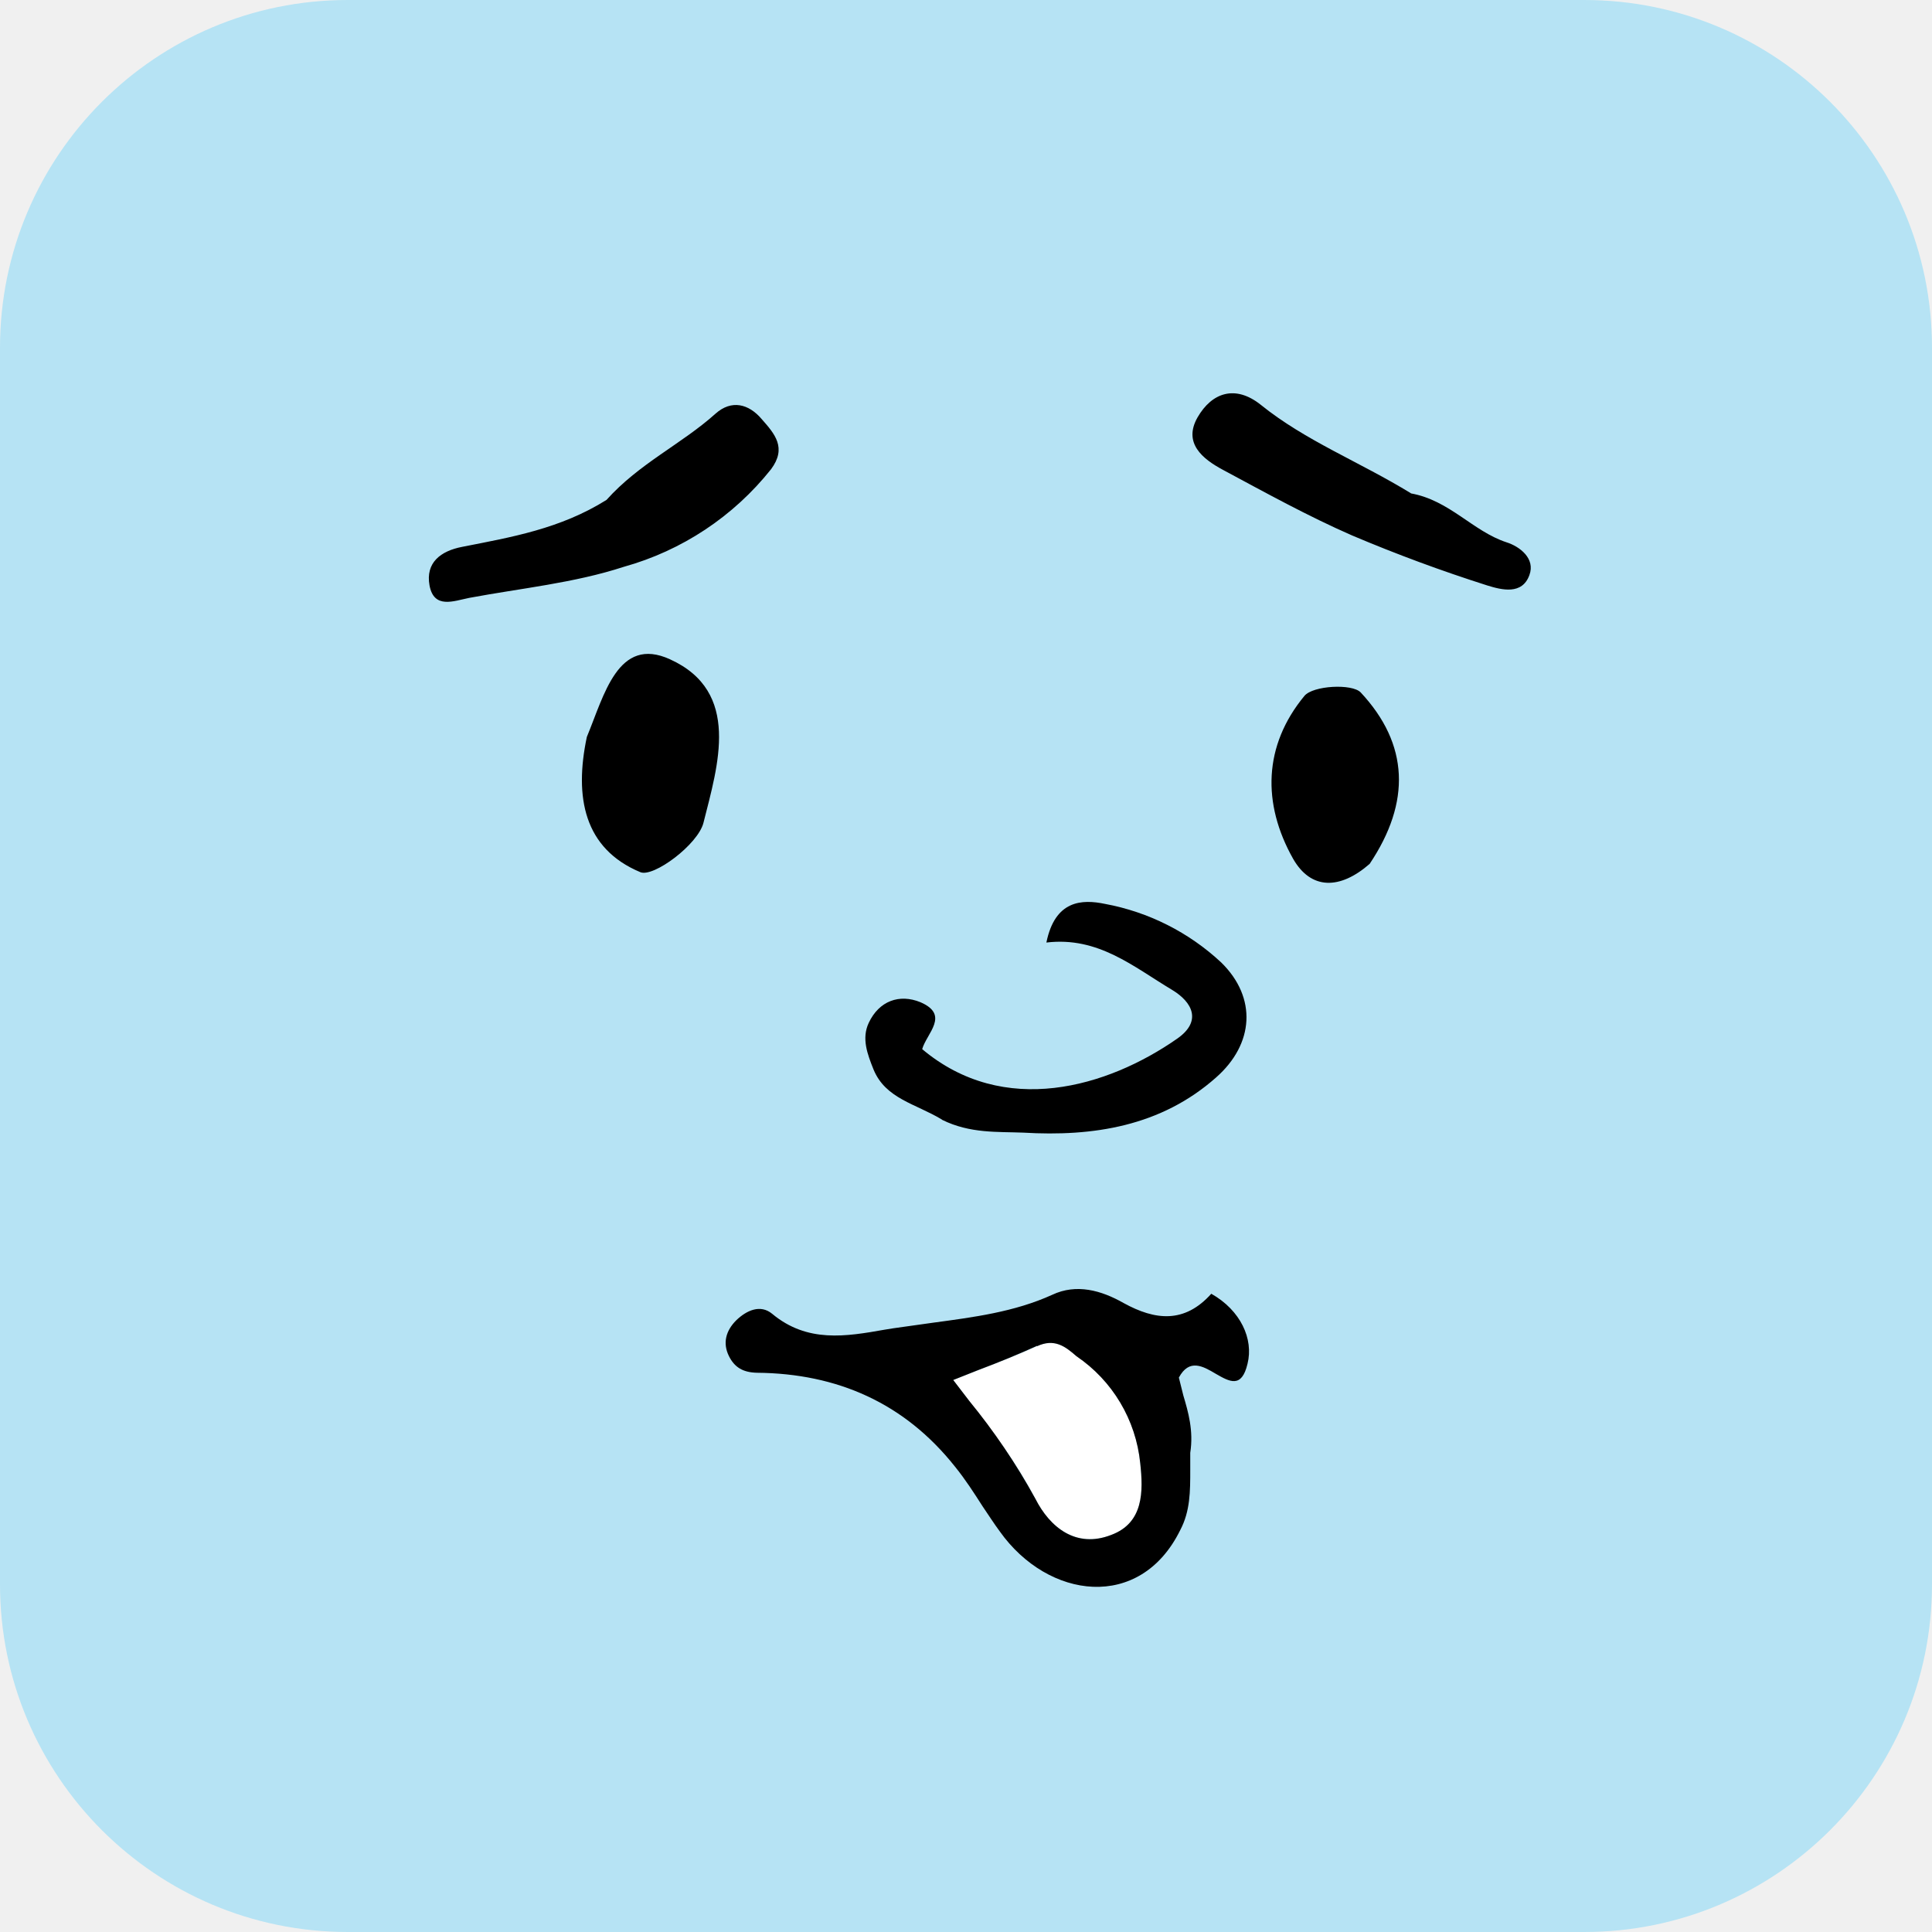
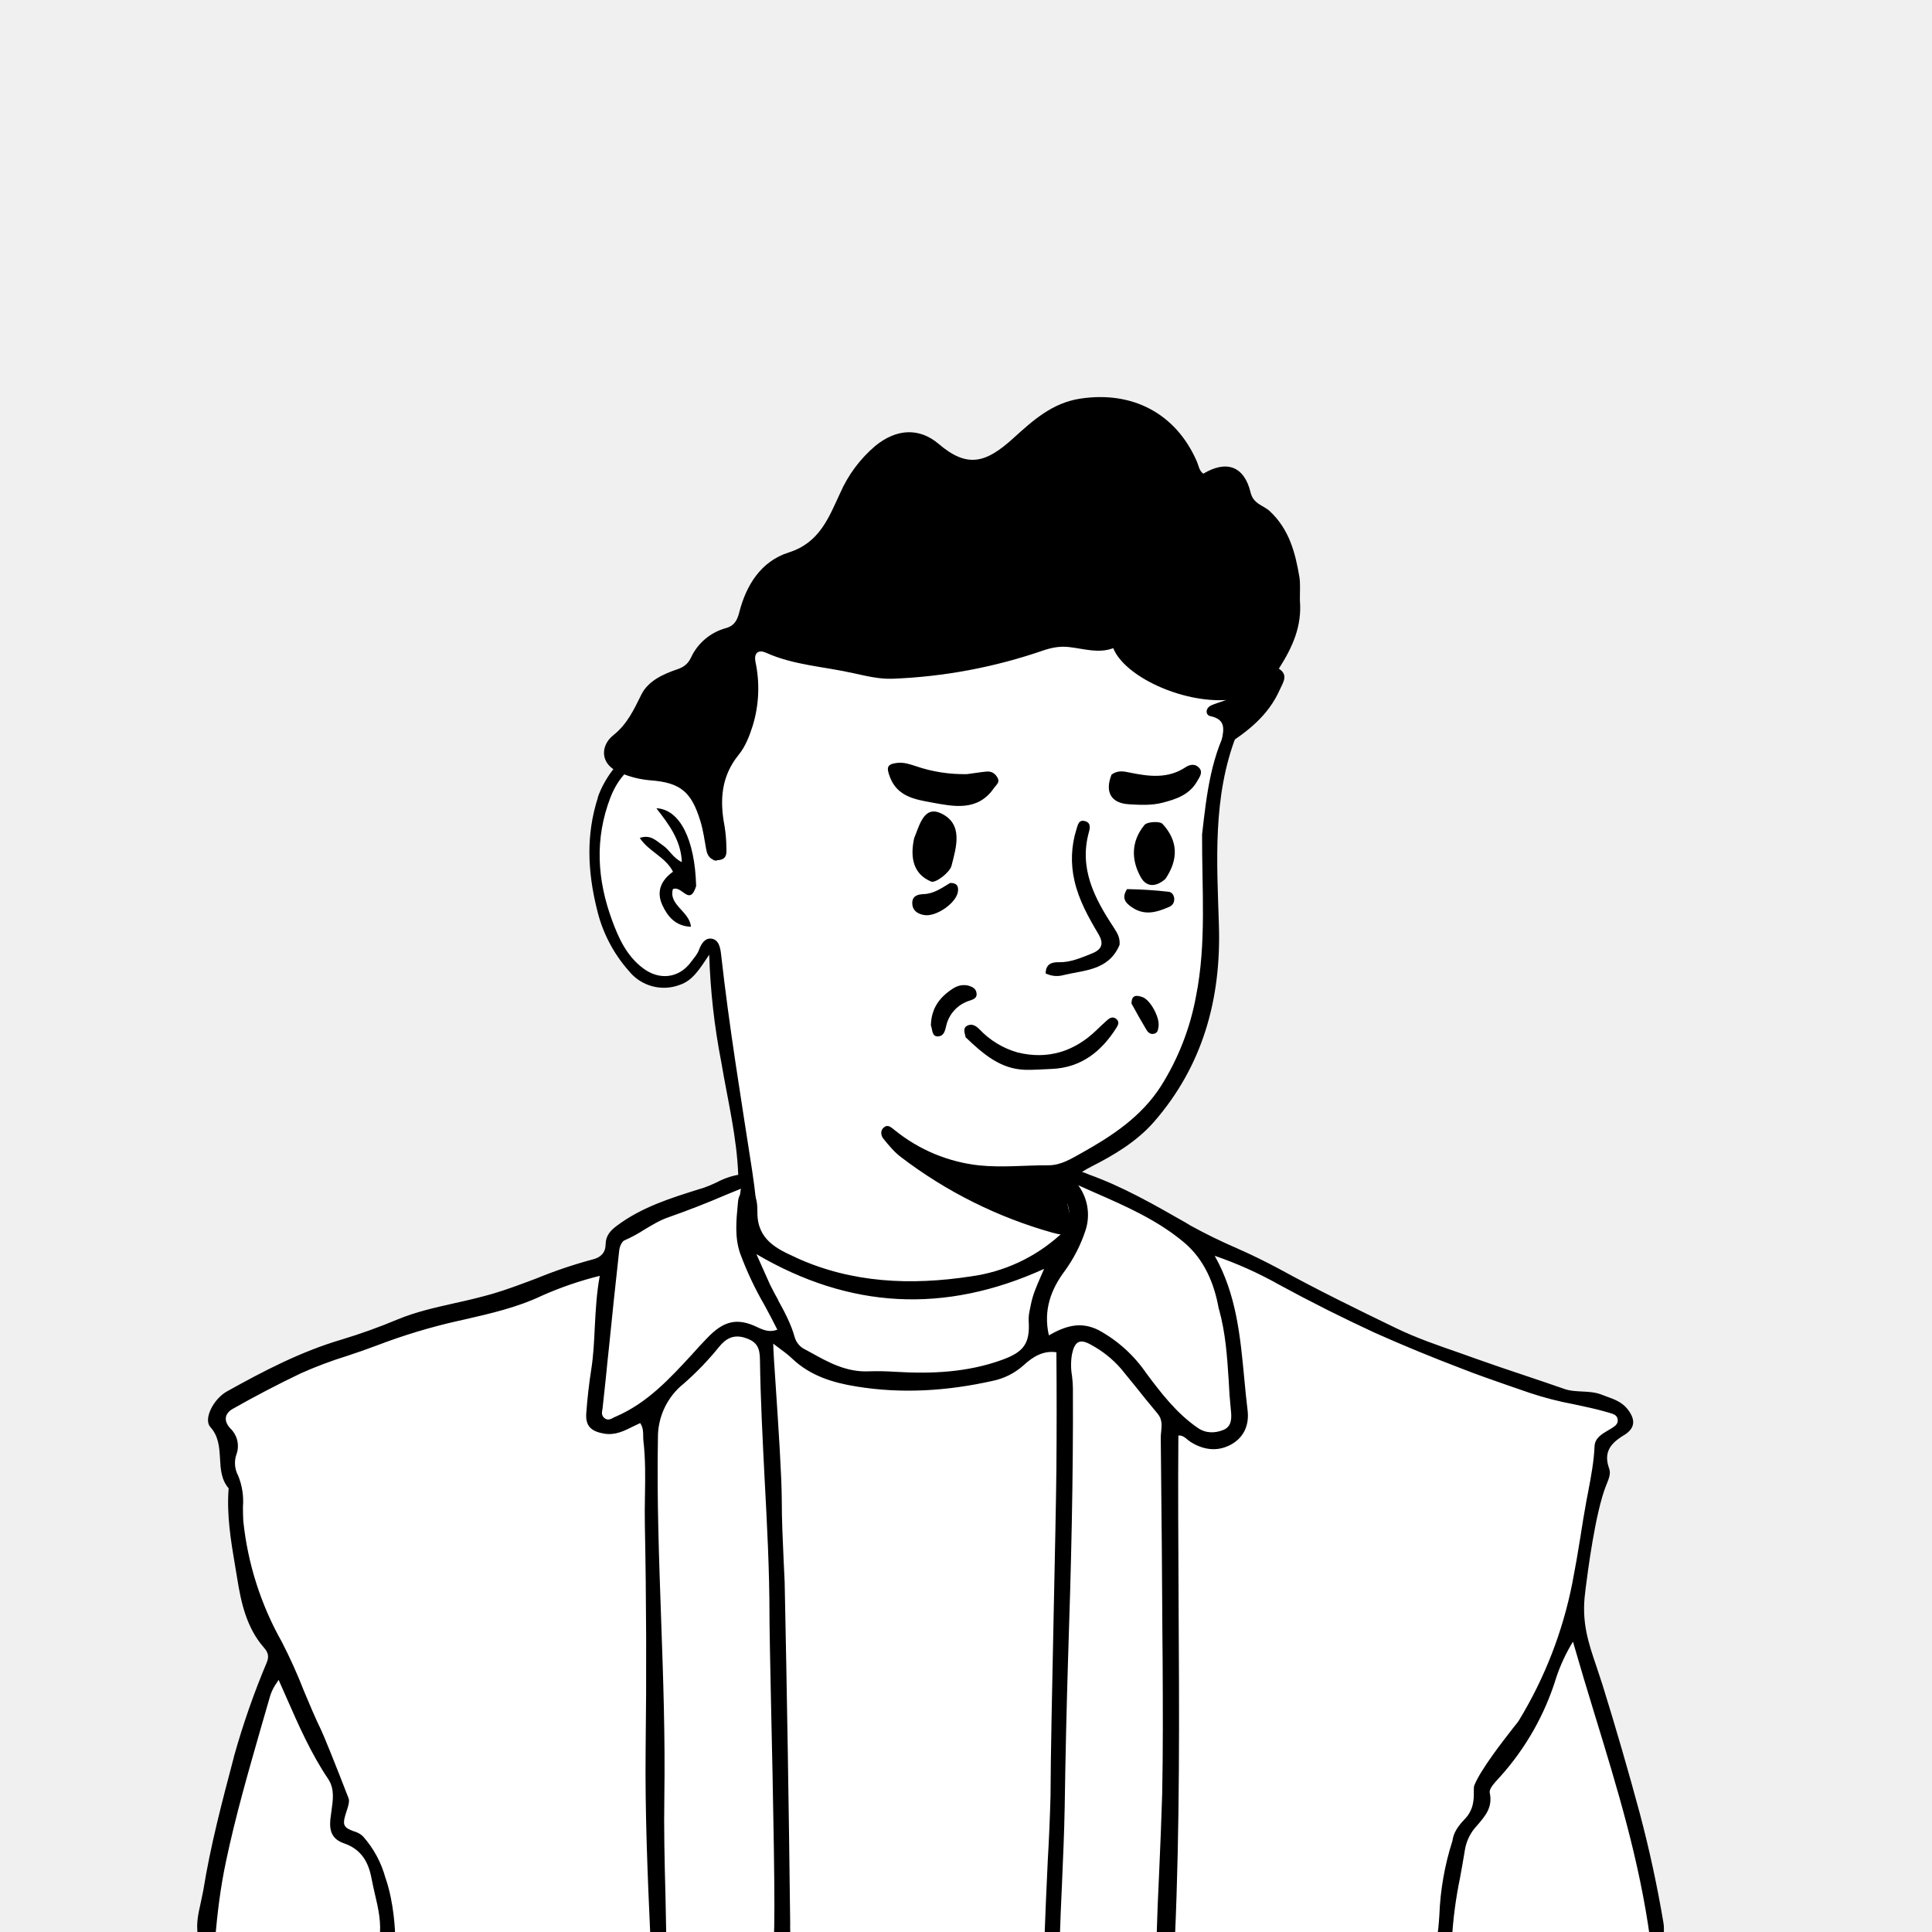
- <svg xmlns="http://www.w3.org/2000/svg" viewBox="0 0 560 560" fill="none" shape-rendering="auto">
-   <mask id="viewboxMask">
-     <rect width="560" height="560" rx="100.8" ry="100.8" x="0" y="0" fill="#fff" />
-   </mask>
-   <g mask="url(#viewboxMask)">
-     <rect fill="#b6e3f4" width="560" height="560" x="0" y="0" />
-     <g transform="translate(136 328)">
-       <path d="M176 65c-3.3-2.8-6.4-5.1-11.4-2.8-7.9 3.6-16.1 6.5-24.3 9.8 8.5 11.3 17.4 21.9 23.8 34.4 4.2 8.3 11.8 14.4 22 10.5 9.4-3.5 9.3-12.6 8.4-20.7A42.6 42.6 0 0 0 176 65Z" fill="#fff" />
-       <path fill-rule="evenodd" clip-rule="evenodd" d="M209 98v-4.9c1-6.4-.6-11.9-2-16.6l-1.3-5.2c3-5.6 7-3.3 10.7-1.1 4 2.3 7.5 4.3 9.2-2.9 1.8-7.2-2-15.5-10.5-20.3-7.8 8.7-16.3 7.7-25.4 2.7C183.2 46 176 44 169 47.3c-11 5-22.8 6.5-34.6 8.1L123 57l-2.5.4c-11.3 2-22.5 3.9-32.7-4.6-3.4-2.8-7.4-1-10.4 1.9-3 3-4 6.6-2.1 10.4 1.6 3.2 4 4.7 8.1 4.8 23.3.2 42.8 8.8 57.4 27.2 3 3.7 5.5 7.6 8 11.5 1.7 2.5 3.3 5 5 7.3 14 19.7 40.7 23.2 52.3-.4C209 110 209 104.3 209 98Zm-44.4-35.8c5-2.3 8.1 0 11.4 2.9a42.6 42.6 0 0 1 18.5 31c.9 8.2 1 17.3-8.4 20.8-10.2 4-17.8-2.2-22-10.5A185.7 185.7 0 0 0 144.9 78l-4.6-6 7.3-2.9a281 281 0 0 0 17-7Z" fill="#000" />
+ <svg xmlns="http://www.w3.org/2000/svg" viewBox="0 0 1744 1744" fill="none" shape-rendering="auto" aria-hidden="true">
+   <defs>
+     <g id="head-variant01-c695ad5a">
+       <path d="M553 723.7c-99 297-363.7 388.6-503.6 19.8-19.3-50.7 31-69.5 66.2-91.9 24.1-15.3 36.8-28.5 35.3-42.2C144 545 114 365.6 114 365.6l-3-5.8s.7-1.6-2.2 1.2c-3 3-9.9 34.2-37 34.2-24.5 0-49.2-10.9-61-86.3C6.3 281.6 8.7 210 39 197c12.5-5.3 24-7.2 35.2-.8s-13-22 112-126C267.5 2.4 395.8-7.5 447.6 4S551 40.8 574 94.5c27.8 65-25.9 114.3-14 262.5-2.2 53.6.8 171.2-146.6 210.6-28 7.5-19.3 48.4 22.7 58.4 67 21 117 72.3 117 97.9" fill="#ffffff" />
+       <path d="M7.6 228.9c5.2-16.1 23.7-44.7 42.2-42C71.7 185 83.8 198 94 213a140 140 0 0 1 22.4 61.5c.5 3.7 1 7.6-1.2 11.3-4.5.6-4.9-3-5-5.6-.5-20.7-9.7-38.7-18.9-56.1-6.6-12.5-16.2-24.6-31.4-27.6-17.2-3.5-33 12-40.8 32.2-14.5 37.6-12 74.6 1.4 111 5.8 15.9 13.1 32.1 27.8 43.2 14.8 11.3 32.7 9.3 43.6-5.7 2.5-3.4 5.6-6.7 7-10.6 2.1-5.7 5.4-11 11.3-10.3 6.8 1 8 8.3 8.7 14C126.2 436 137 501 147 566c2.6 17.1 5.6 41.7 3.6 52.1-.7 3.7 0 7-4.5 7.8-4.9.7-7-2.1-7.7-6.5-2.3-17-3-23.6-4-49.6-1.2-34.3-9.6-68-15.3-102a604 604 0 0 1-10.9-97c-8.5 12.7-14.8 23.3-26.5 27.2a40.5 40.5 0 0 1-46.1-12.6 128 128 0 0 1-28.8-55.8c-8.4-34-9.9-67.1.9-100.6m572.7-71.5c6.5 4.4 5.7 10 3.7 15.2-21.6 55.7-17.6 113.8-15.8 171.6 2.1 66.4-14.5 126.8-58.7 177.5-15.4 17.6-35.8 29.8-56.5 40.3-21.4 11-25.9 20.1-19.2 43.6 1.3 4.7 4.4 9.6-.2 14.4s-9.8 3.1-15.4 1.7a406 406 0 0 1-137-68.3c-6-4.5-11-10.6-15.8-16.5-2.5-3-3-7.8.5-10.4 3.7-2.9 6.4.1 9.8 2.7A146 146 0 0 0 352 561c21 2.1 41.5-.2 62.3-.1 11.5 0 20.6-5.9 29.5-10.8 27.8-15.5 54.3-32.8 72.2-60.7a230 230 0 0 0 31.6-80.9c9.6-48 5.3-96.6 5.5-146.2 4.2-36.9 8.1-72.7 27.3-104.8M60.6 238.6c21 1 34.7 28 35.8 70.3-6 18.8-12.8-1-21 2.7-4 14.5 15.1 20 16.3 34-14-.6-21.1-9.3-25.9-19.8-5.5-12.2-1-22.2 9.7-29.9-6.7-13.4-21.7-18-30-30.5 10-3.5 15.1 2.9 21 6.8 5.9 4 9 11.3 17 15-.8-19.8-11.7-34-23-48.6" fill="#000000" />
    </g>
-     <g transform="translate(246 125)">
-       <path d="M27 199.5c-7.6-4.6-16.3-6-19.8-14.5-1.8-4.5-3.5-9-1.4-13.5 3-6.4 8.9-8.5 15-6 8.6 3.7 1.8 9 .5 13.6C45 199 75 190.2 95.3 176c7.1-5 4.4-10.5-1.6-14.1-11.2-6.7-21.4-15.5-36.4-13.7 2.5-12.3 10.3-12.6 17-11.2A67.4 67.4 0 0 1 108 154c10.4 10.2 9.5 23.6-1.5 33.3-16 14.2-35.7 17.2-55.9 16-7.4-.3-15.4.3-23.5-3.7Z" fill="#000" />
+     <g id="clothes-variant05-c695ad5a">
+       <path d="M1339 719 30 721.7s25.8-189 56.2-235.7c16.3-25-10.6-45-16.4-70.3S58 357.8 59.3 348.3A173 173 0 0 0 55 305c-3-14-.2-28.3-7-40.5-7-12.1-8-25 0-30.7 8-5.8 341.2-123.5 341.2-123.5l10.3-21.6s47-34.8 72.2-40.7 47.1-9.7 47.1-9.7-5.2 24.3-1.4 36.6c4 12.4 81.6 64 143.2 59 84.4 0 150.9-40.4 156.3-56 5.4-15.5-3.3-18.8-6.6-31.7-3.4-12.8 4.8-17.6 19.3-9.6s211.3 110.9 254 130.4c42.6 19.6 202.6 69.4 202.6 69.4s30.2 8.8 26.7 17.2c-7.6 17.9-24.1 1-24.1 49.6 0 30-25.3 125.6-25.3 125.6s39.6 123.7 46.2 148.2 29.3 142 29.3 142" fill="#ffffff" />
+       <mask id="clothesVariant05-a" style="mask-type:luminance">
+         <path d="m555 718.7-12-460h266.5l-9.5 460z" fill="white" />
+       </mask>
+       <path fill-rule="evenodd" clip-rule="evenodd" d="M436.2 721.7c-2.6-57.2-5-114.3-4.4-171.6q1.3-101.8-.7-203.6-.2-13 .1-25.7c.3-16.5.5-33-1.4-49.5q-.2-2-.2-4.3c0-3.7 0-7.6-2.7-11.7l-6.3 3c-8 4-16 8.1-25.8 6.6-11.6-1.9-17.4-6.4-16.6-18.3a489 489 0 0 1 4.5-39.6c2-12.6 2.6-25.3 3.2-38.2.8-15.2 1.6-30.7 4.5-46.4a315 315 0 0 0-52 17.8c-22.4 10.7-46.6 16.2-70.6 21.7l-5.4 1.2q-37.4 8.4-73.4 22.2-13.3 5-26.8 9.4a376 376 0 0 0-41.7 15.7 994 994 0 0 0-61.3 32c-7.5 4.2-8.7 11.1-2 18a22 22 0 0 1 5 23.8 24 24 0 0 0 1.8 18.6 61 61 0 0 1 4.3 28q0 6.5.3 12.7a281 281 0 0 0 34.8 109.3 468 468 0 0 1 20 44.4c5 11.8 9.8 23.6 15.4 35 2 4 12.6 30 24.9 61.9 1 2.8-.4 7.2-1.9 11.7-1.5 4.6-3 9.3-1.9 12.2 1.2 3 4.6 4.3 8.2 5.7a19 19 0 0 1 8.6 4.7 93 93 0 0 1 20.3 37.7l.2.4c7.5 22.1 8.5 47 8.6 54a33 33 0 0 1-14.3.2c2-14.3-1-27.3-4.1-40.3q-1.6-6.9-3-13.9c-2.8-15.3-9.5-26.4-24.5-31.7-10.5-3.6-13.8-10.2-12.7-21.8l1-7.5c1.4-9.9 3-20.1-3-29-15.5-23-26.6-48.3-37.9-74l-6.8-15.4-1.4 2.2a43 43 0 0 0-6 11.5l-8.4 29C73.2 570 61.6 610 53 651c-5 23.5-7.9 47-9.8 70.8H28.7c-3.5-11.5-1-22.5 1.5-33.5l2.3-11.1C39 636.8 49.4 597.4 59.8 558l.5-2.1a710 710 0 0 1 29.5-84.5c2.3-5.6 1.2-9.2-2.8-13.7C71.8 440.2 66.7 418 63.2 396l-1.8-10.8c-4-23.5-7.9-47-6-71-6.7-7.8-7.3-17.4-7.8-27-.6-10-1.2-20-8.7-28.3-6.4-7 2.5-25.2 15-32.2 33.2-18.5 66.8-36 103.5-46.8a517 517 0 0 0 50.6-18.2c16.9-7 34.5-10.8 52.1-14.8q16.8-3.6 33.2-8.2c13.6-4 26.7-9 40-14a420 420 0 0 1 51-17.2c7-1.7 11.3-6.1 11.4-13.6.1-7.7 4.2-12.3 10.1-16.7 22.5-16.9 48.7-25 74.8-33.2l3.4-1q6.2-2.2 12-5a65 65 0 0 1 20.5-7c3.3-.6 6.5-1.2 10.2 0 2 6.6-2 9.9-6.8 11.9l-15.4 6.3a806 806 0 0 1-52.3 20.4c-7.8 2.7-14.7 7-21.6 11.1q-8.6 5.6-18 9.7c-2.3 1-4.2 5.6-4.6 8.7q-4.9 44-9.3 88l-1.4 13.2-1.4 14.1-3 27.9c-.6 3-1.2 6.1 1.7 8.5 3 2.4 5.7 1 8.4-.5l2.2-1c28.3-12.3 48.4-34.2 68.5-56q6.7-7.6 13.6-14.7c14.7-15.4 26.9-18.9 45.7-9.7 5.7 2.7 10.9 4.6 17.7 2.1q-5.5-11-11.4-21.8a302 302 0 0 1-22.2-47.1c-5-14.6-3.5-29.6-2.1-44.4l.3-3c.5-5.6 4.3-10.2 11.4-10.7 5.9 5.8 6 15.3 6 21-.2 25 18.1 33.3 34.7 40.8l.5.3c50.3 22.9 103.7 25 157.4 16.8a150 150 0 0 0 80.3-37.2c11.4-10.4 10-22.9 4.5-34.3-4.5-9-1.5-14.8 3.7-20.6 4.7-5.2 10.3-3 15.5-1l2.3 1c30.8 11 59 27.2 87.4 43.4l5 3a493 493 0 0 0 41.3 20.2q19.3 8.5 38 18.5c34.6 19 70.1 36.4 105.7 53.6 18.5 9 38.1 15.7 57.7 22.5l16.3 5.8q20.9 7.4 41.8 14.3 18 6 35.8 12.2c5.4 2 11 2.2 16.6 2.5 5.9.3 11.8.6 17.5 2.8l4.5 1.7c7 2.5 13.8 5 18.8 11.2 7.6 9.5 7.3 17.4-3 23.7-12.2 7.3-18.8 15.5-13.4 30.2 1.6 4.4-.3 9-2 13.3l-.5 1.2-.2.5c-10 25-16.8 79.6-18.6 93.4l-.3 2.8c-3.7 27 2.8 46 10.2 67.7l5.4 16.4q17.9 57.6 33.6 115.8 13 49 21.4 99c.6 3.4.4 7 .3 11l-.2 3a25 25 0 0 1-12.2.2c-9.4-69.9-29.7-136.2-50-202.4q-10.1-32.8-19.6-65.7a158 158 0 0 0-15 32.1 238 238 0 0 1-50.9 90l-1.2 1.3c-4 4.4-8.8 9.5-8 13.1 2.7 13-3.9 20.6-10.7 28.6l-3.3 3.8a42 42 0 0 0-8.6 20q-2 12.3-4.3 24.6a383 383 0 0 0-7.3 55.5h-14.3c2-6.1 2.4-13.2 3-22.2a251 251 0 0 1 11.8-67c.7-4 1.7-9.9 11-19.5 8.5-8.6 8.4-18.8 8.3-25.2q-.1-3.6.4-5.2c5.6-14.2 25.4-39.5 35.1-52q4.7-5.7 5.4-7.1a379 379 0 0 0 48-123.6q4-20.6 7.3-41.6 2.5-16.5 5.5-33l1.7-8.8c2.5-13.3 5-26.5 5.6-40.2.3-7.4 6.6-11 12.5-14.5l1.3-.8.5-.2.4-.3c3.3-2 6.7-4 6.2-8.3-.5-4-3.9-5-7.3-6l-1.3-.4c-10.2-3-20.7-5.2-31.1-7.4a300 300 0 0 1-39.6-10.2l-20.3-7c-13.9-4.9-27.7-9.6-41.3-15a1511 1511 0 0 1-77.9-32.1 1476 1476 0 0 1-87-43.7 346 346 0 0 0-58-26c19.6 34.7 23.1 72.8 26.7 110.8q1.3 14.6 3 28.8c1.5 12.7-3 23.5-13.6 30-12.3 7.4-25.3 6.2-37.6-1.4l-3-2.2c-2.2-2-4.6-4-8.3-3.8-.4 49.6 0 99.2.2 148.8.6 101.4 1.2 203-3.3 305a42 42 0 0 1-16.6.3q.9-30.6 2.4-60.7 1.6-35 2.7-70c.8-39.9.6-79.7.4-119.6l-.2-22.4q-.4-79.5-1.3-159.2l-.2-19.9q0-3 .4-5.9c.5-5.5 1.1-11-3.3-16.2q-10.1-12-19.8-24.3L861 206.3a96 96 0 0 0-27-21.6c-10.4-6-14.9-3-17.3 8.3a57 57 0 0 0 0 19.7q.7 5.6.8 11c.4 80.8-1.6 161.5-4.3 242.2q-2.1 67.6-3.1 135.4c-.4 23.7-1.5 47.4-2.5 71q-1.2 24.7-2 49.6c-4 0-9.9-.5-13.8-1.3.8-23.1 2-48.1 3-70.2a1849 1849 0 0 0 2.5-58.5c.1-34.5 1.5-99.8 2.8-162.4 1.1-52.7 2.2-103.4 2.5-132.4a6423 6423 0 0 0 0-105.7c-11.4-1.8-21 3.7-29.6 11.7a60 60 0 0 1-28.4 14.2c-40.4 9-81.3 11.7-122.4 5-21.3-3.4-41.6-9.6-57.9-25q-4.5-4.3-10.6-8.6l-6.7-5.1c0 4.7 1 20.7 2.4 40.7 2.2 33.3 5.2 77.9 5.3 100.7 0 18.2.9 36.4 1.7 54.6l.9 19a33762 33762 0 0 1 5 308.7c-.1 4.8-.3 9.7 1.7 14.4q-8.3.2-16.6-1c1.8-17.9-.6-131.4-2.4-212.6-.8-37.8-1.4-68.6-1.4-79.5 0-41-2.2-82.1-4.4-123.1-1.8-35.9-3.7-71.7-4.2-107.6-.1-10.7-2.9-16.2-13.3-19.5-10.6-3.5-17.7.8-23.5 8a266 266 0 0 1-31.9 33.2 62 62 0 0 0-23.4 49.5c-1 54.5 1 108.8 2.9 163.2 1.9 53.2 3.7 106.4 2.9 159.6-.5 29.7.2 59.5 1 89.2l.8 40.6zm513-569.4c-4.1-23.4-13.4-45-31.4-60.1-23.8-20-52.1-32.5-80.7-45l-14.8-6.6A45 45 0 0 1 829 81a133 133 0 0 1-18.5 36.5c-12.7 16.8-19.9 35.7-14.7 58.6 14.7-8.3 28.4-13 44.9-4.7a124 124 0 0 1 43.1 39c13.6 18.2 27.3 36 46.2 49.1 7.6 5.3 15.7 5 23.3 2 7.7-3.1 7.6-10.8 6.8-17.9q-1.4-13.5-2-27.3c-1.4-21-2.7-42.2-8.8-64m-397.8-8q-3.9-6.9-7.5-14.2l-12.2-27.3c84 49.3 169.7 54.2 259.7 13.3l-3.2 7.4c-3.6 8.2-7 16-8.7 24.6l-.6 3c-.9 4-1.7 8-1.4 12.3 1.2 19.9-4.4 27.6-23.4 34.6-31.6 11.6-64.2 13-97.3 11a243 243 0 0 0-24.4-.4c-19.7.7-35.9-8.2-52-17.2l-6.5-3.5a18 18 0 0 1-7.6-10c-3.3-12-9.1-22.8-15-33.5" fill="#000000" />
    </g>
-     <g transform="translate(-45 137)">
-       <path d="M215.1 76.6c5-12 9-29.4 24.1-22.5 20.7 9.4 13.9 30.7 9.7 47.4-1.6 6.3-14.5 15.9-18.3 14.3-16.3-6.8-19.2-21.7-15.5-39.2ZM442 113.4c-8.6 7.5-17 7.6-22.2-1.5-9-16-8.6-32.8 3.3-47.2 2.5-3 13.8-3.6 16.3-1 14 15 14.6 31.8 2.6 49.7Z" fill="#000" />
+     <g id="hair-variant31-c695ad5a">
+       <path d="M907.4 320.1c2 23.5-6.8 42.5-19 61.6 8.8 5.7 4 12 .8 19.1-10.2 23-28.7 37.5-48.9 50.4-2.3-.7-3.9-2.5-3.5-4.7 2-10 4-19-10.4-22-4.1-.9-4.7-7 1-9.7 3.6-1.6 7.5-2.7 13.5-4.8-40.4 2.5-91.6-21.2-102-46.8-13.2 5-26.6.5-39.8-1-8.6-1-16 .6-23.5 3.1a472 472 0 0 1-136 25.5c-12.1.4-23.6-2.5-35.2-5-26.4-6-53.9-7.2-79-18.5-7.8-3.4-10.8 1.2-9.5 8a115 115 0 0 1-2.4 57.8c-3 9.6-6.8 19.1-12.6 26.2-16.1 19.8-17.3 41.4-12.8 64.8q1.5 9.5 1.6 19c.2 5 .7 10.6-7 11.4-7.2.7-10.2-3.8-11.2-9.6-1.6-8.7-2.7-17.4-5.4-26-8-26-17.9-34.4-45-36.4q-14-1.2-27-6.7c-19.4-7.6-17.9-25-6.6-33.9 12.7-10.1 18.6-23 25.4-36.7 6.1-12.4 19.6-18.6 32.7-23 5.8-2 9.4-4.9 12-10.2a49 49 0 0 1 32-27c7-2 9.8-6.7 11.6-13.7 6.3-25 19.8-46.6 44.8-54.5 27.9-8.8 36.1-31.5 46.4-53.6a118 118 0 0 1 31.5-42.4c19.4-16 40.1-16.7 57.4-2 26 22.2 42.7 17.3 67.5-5.2 17.6-16 35-31.7 60-35.6 47-7.3 86.6 13 105.6 56.7 1.7 3.8 2 8.3 5.8 11 20.9-12.5 37-6.9 42.7 17 2.6 10.6 11.7 11.5 17.4 16.9 17.4 16.3 22.9 37.2 26.6 59 1.1 6.7.4 13.6.5 21.5" fill="#000000" />
    </g>
-     <g transform="translate(-45 137)" />
-     <g transform="translate(119 114)">
-       <path d="M56.8 30.9c9.5-10.6 21.8-16.2 31.6-25C93 1.8 98 3 101.8 7.5c3.8 4.3 7.3 8.3 2.7 14.5a83 83 0 0 1-42.7 28.3C47.4 55 32 56.5 17 59.3c-4.5.9-10.2 3.3-11.5-3.6-1.2-6.6 3.2-10 9.5-11.2 14.2-2.8 28.4-5.2 41.8-13.6ZM289.9 29c11.3 2 18 11 27.8 14.2 3.8 1.2 8.4 4.7 6.6 9.5-2.1 5.8-8 4.3-12.2 3a450.2 450.2 0 0 1-39.2-14.5c-12.8-5.6-25.1-12.4-37.4-19-6-3.2-11.6-7.8-7.4-15.2 4.2-7.3 11-9.5 18.3-3.7C259.4 13.8 275 19.8 290 29Z" fill="#000" />
+     <g id="mouth-variant03-c695ad5a">
+       <path d="M80.7 64.4c-1.1-4.6-2.8-8.8 2-10.8C86.7 52 90 54 93 57a76 76 0 0 0 34.4 21c27 6.7 51-.5 71.2-19.9q5-4.9 10.2-9.5c2.4-2 5.1-3.2 8-.7 3 2.7 1.5 5.4-.1 8-13.6 21.4-31.7 35.8-58.1 37-8 .3-16.1 1-24.1.8-22.4-.6-38-14.3-53.8-29.3M49.3 53.5c.4-15.5 8-25.4 19.7-33q7-4.6 14.5-2.7c3.3 1 6.5 2.7 7 6.6.7 4.3-2.4 5.6-6 6.8a31 31 0 0 0-21.4 22.9c-1 4.3-2 9-7 9.4-5.9.6-5.2-5.4-6.8-10M230.4 34c0-8.8 5.4-7.4 9.7-6 7.2 2.3 16 18.6 14.7 26.5-.4 2.5-.4 5.3-3.3 6.4-3.4 1.3-5.8-.4-7.5-3.1a710 710 0 0 1-13.6-23.9" fill="#000000" />
    </g>
+     <g id="nose-variant07-c695ad5a">
+       <path d="M109.6 184c-9.9 23.2-31.7 22.6-50.5 27.2-5.4 1.5-11.1 1-16.2-1.5.1-8.5 5.5-10.3 12-10.1 10.5.2 19.9-4 29.3-7.7 8.5-3.3 12-8.2 6.4-17.6-9-15.2-17.7-30.6-21.7-48.3a88 88 0 0 1 1.8-46.4c1.3-4 1.9-9.1 8-7.3 5 1.5 4.3 5.9 3.3 9.6-9.2 33 5 60 22.2 86.1 3 4.8 6.1 9.1 5.4 16" fill="#000000" />
+     </g>
+     <g id="eyes-variant04-c695ad5a">
+       <path d="M212.2 70q19.4.3 37.6 2.4c3 .4 5 3.3 5 6.7q-.1 5-4.7 7c-11.2 4.8-22 8.2-33.7.2-6.5-4.5-9-8.7-4.2-16.4M52.4 64.4c7 0 7.8 3.8 7 8.5-2 10.2-20 22.4-30.4 20.5-5.9-1-10.5-4-10.7-10.5-.2-6.7 4.8-8.2 10.3-8.4 9-.3 15.8-5.2 23.8-10M20 24c5-12 8.8-29.4 24-22.5C64.7 11 58 32.2 53.7 49 52 55.2 39.2 64.8 35.4 63.2 19.1 56.4 16.2 41.5 20 24m226.8 36.8c-8.6 7.5-17 7.6-22.2-1.5-9-16-8.6-32.8 3.3-47.2 2.5-3 13.8-3.6 16.3-1q20.8 22.7 2.6 49.7" fill="#000000" />
+     </g>
+     <g id="eyebrows-variant02-c695ad5a">
+       <path d="M97.9 41.8c6.6-.8 12-1.8 17.5-2.3 4.7-.5 8.2 1.8 10.3 6 1.9 4-1.5 6-3.4 8.8-14.9 21.7-37 16.6-56.8 13-14-2.6-30.4-5.1-37.1-22.7-3.5-9-2.8-12 7.1-13 5.7-.5 11 1.3 16.2 3 14.8 5.1 30.5 7.5 46.2 7.2m130.5.4c5.6-4 10.8-3 16.4-1.8 17.1 3.5 34.3 5.8 50.2-4.7 4.3-2.9 9.2-3.5 12.7.7 3.2 3.9.3 7.8-1.9 11.6-7 12.4-18.9 16.4-31.4 19.6-10 2.6-20.4 2-30.5 1.4-15.9-1-21.8-11-15.5-26.8" fill="#000000" />
+     </g>
+     <clipPath id="clip-c695ad5a">
+       <rect width="1744" height="1744" rx="0" ry="0" />
+     </clipPath>
+   </defs>
+   <g clip-path="url(#clip-c695ad5a)">
+     <use transform="translate(532 491)" href="#head-variant01-c695ad5a" />
+     <use transform="translate(151 1029.3)" href="#clothes-variant05-c695ad5a" />
+     <use transform="translate(266 221.9)" href="#hair-variant31-c695ad5a" />
+     <use transform="translate(791 872)" href="#mouth-variant03-c695ad5a" />
+     <use transform="translate(901 669)" href="#nose-variant07-c695ad5a" />
+     <use transform="translate(805.2 732.6)" href="#eyes-variant04-c695ad5a" />
+     <use transform="translate(775 657)" href="#eyebrows-variant02-c695ad5a" />
  </g>
</svg>
